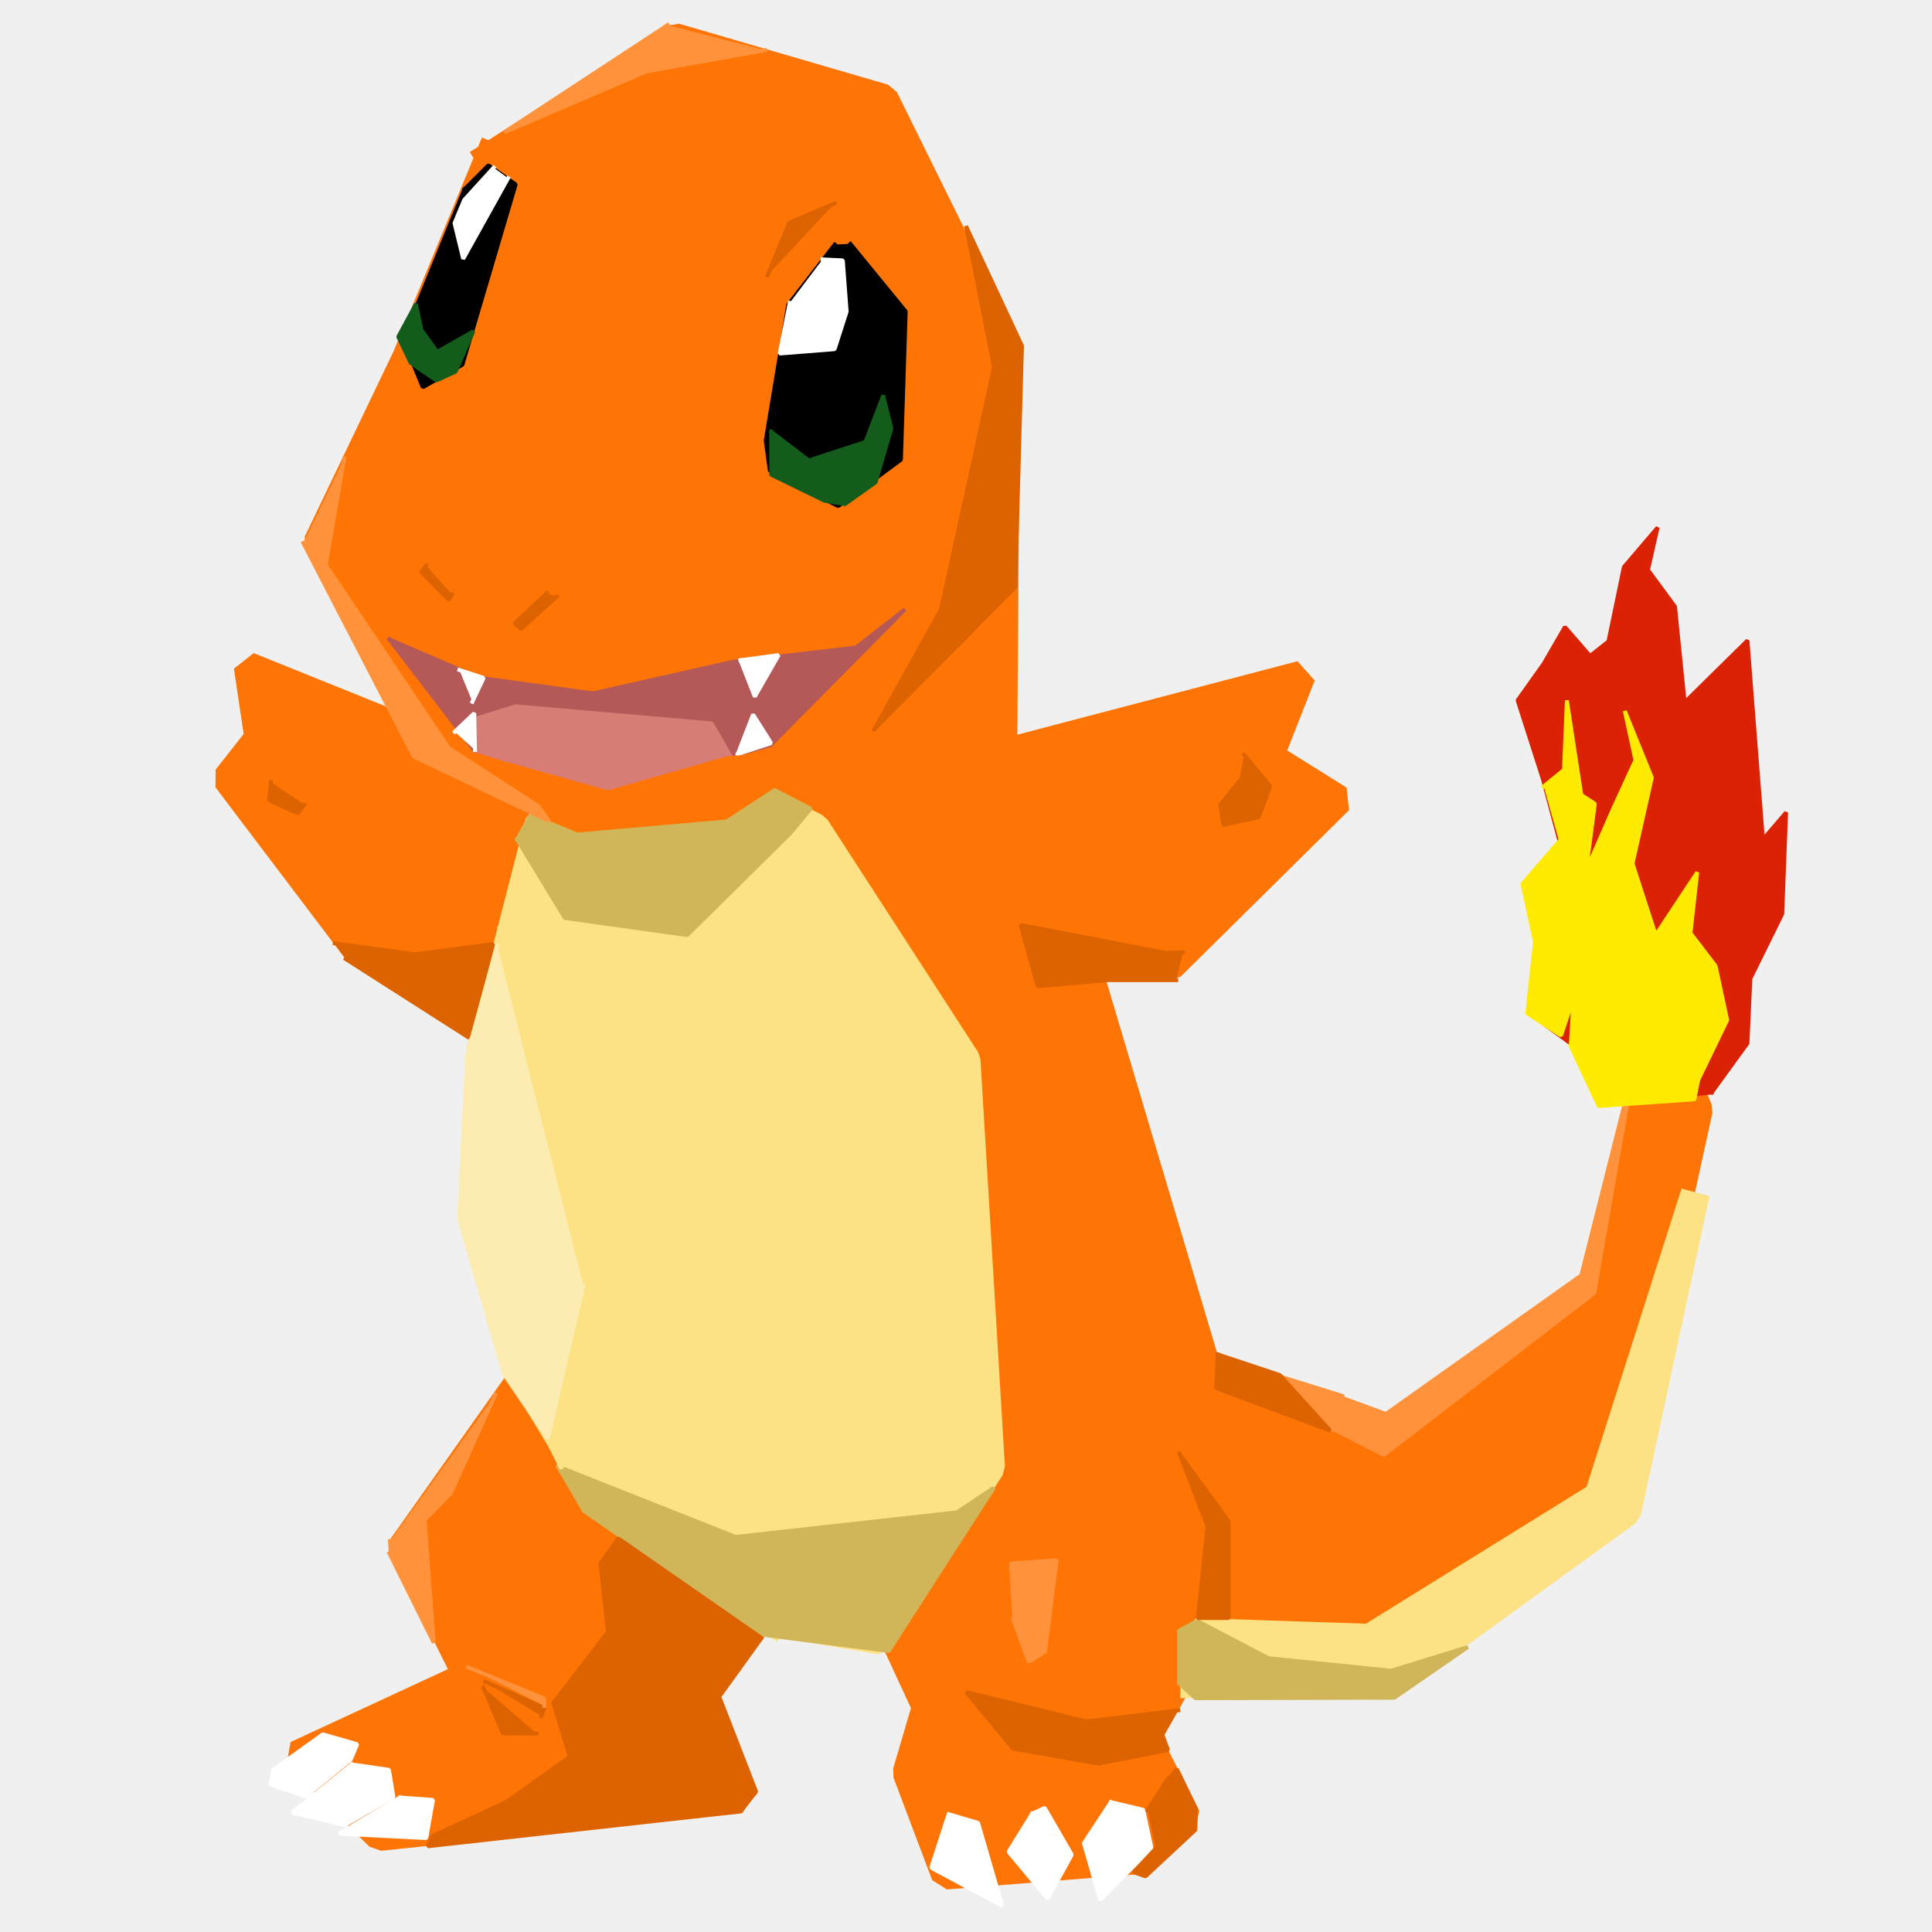
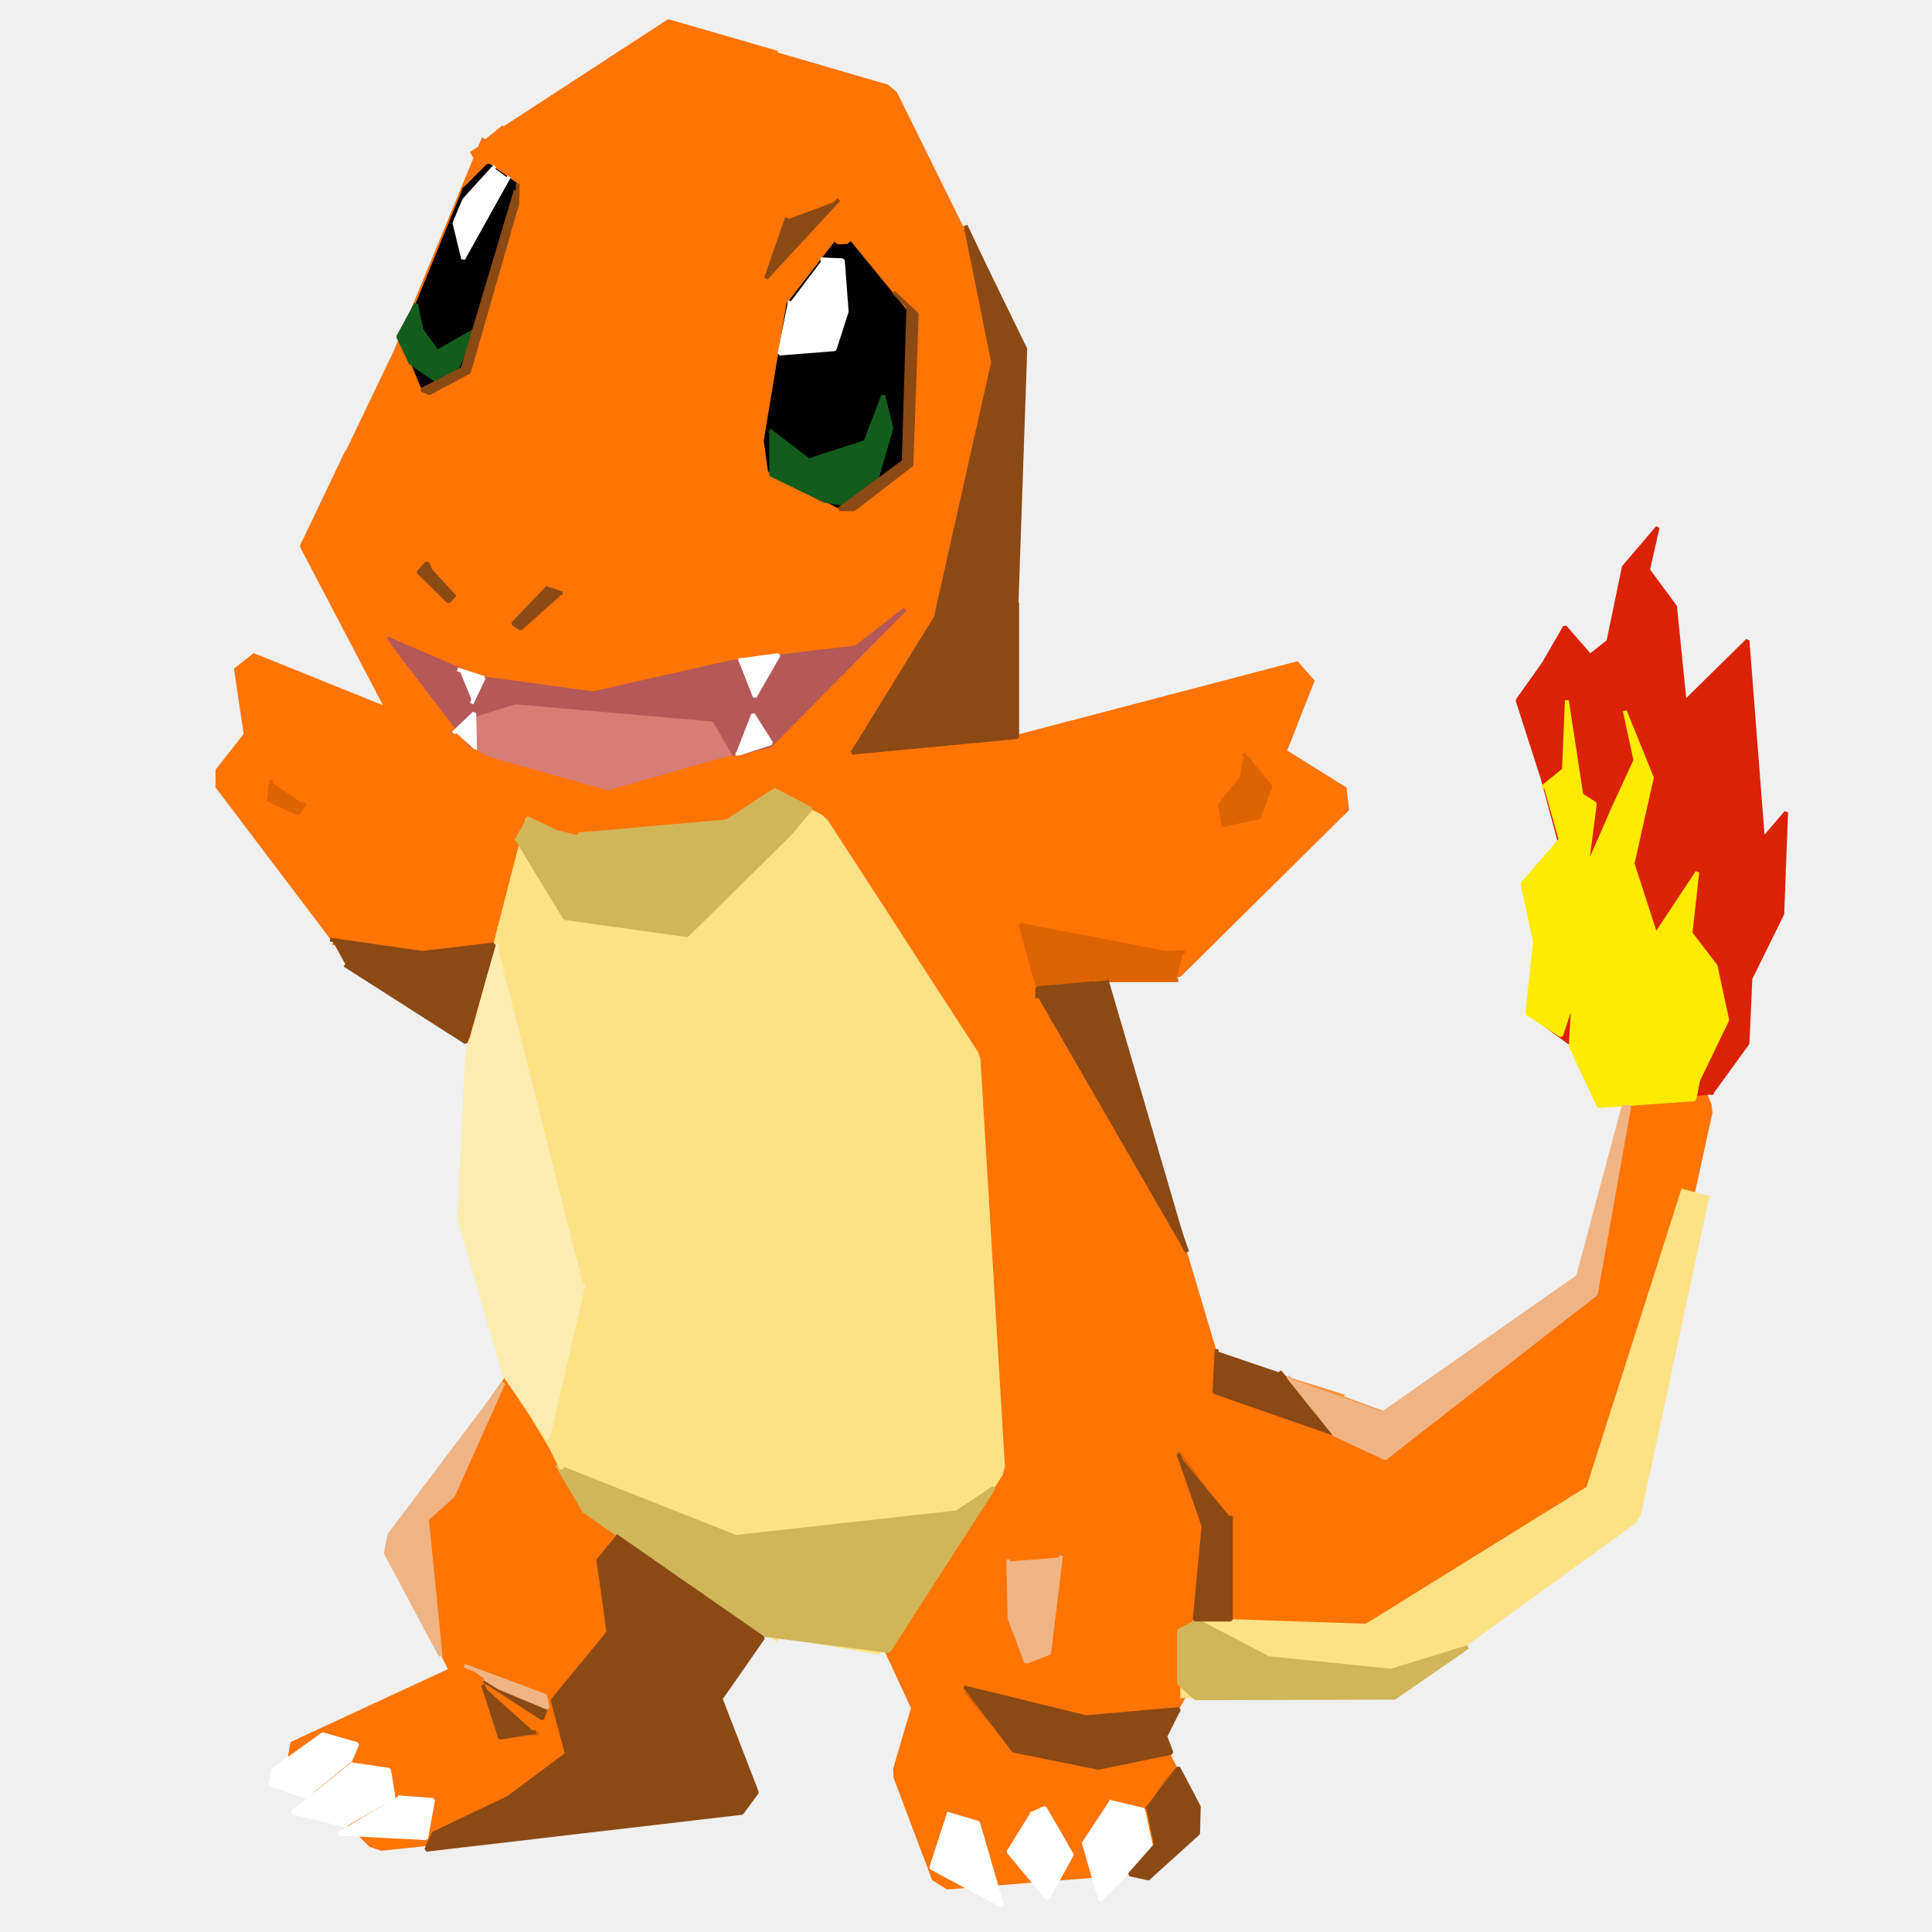
<svg xmlns="http://www.w3.org/2000/svg" width="480pt" height="480pt" viewBox="0 0 480 480">
  <defs />
  <path id="shape0" transform="translate(56.4, 9.36)" fill="#fe7405" fill-rule="evenodd" stroke="#fe7405" stroke-width="7.2" stroke-linecap="square" stroke-linejoin="bevel" d="M65.28 29.52L111.36 0L163.2 15.12L193.44 76.32L192.72 177.84L266.88 158.4L258.96 178.56L276.24 189.36L234.48 230.64L213.6 230.64L243.12 329.76L288.48 345.6L339.6 309.6L356.16 244.08L365.52 266.4L343.92 365.04L287.76 406.08L238.08 405.36L228.24 422.4L238.32 442.08L226.8 452.64L178.56 456.48L168.96 431.04L173.76 414.72L164.64 395.04L133.92 389.76L118.08 411.84L127.68 437.52L37.92 446.88L17.28 426.72L59.76 407.04L43.68 374.88L75.6 329.76L66 286.32L66.72 248.88L32.16 226.56L0 184.08L7.92 174L5.28 156.24L51.12 174.72L32.64 143.52L22.56 125.52L44.64 79.44L65.28 29.52" />
  <path id="shape1" transform="translate(296.88, 296.4)" fill="#fce285" fill-rule="evenodd" stroke="#fce285" stroke-width="7.2" stroke-linecap="square" stroke-linejoin="bevel" d="M0 121.92L48 122.16L107.28 79.2L124.32 0L100.32 75.36L43.44 110.64L0.24 109.2L0 121.92" />
  <path id="shape2" transform="translate(118.8788, 187.0156)" fill="#fce285" fill-rule="evenodd" stroke="#fce285" stroke-width="7.2" stroke-linecap="square" stroke-linejoin="bevel" d="M73.228 215.866L29.783 185.997L9.079 151.717L0 110.309L0.594 73.992L15.189 17.31L47.772 0L83.75 18.668L121.121 76.368L127.194 177.512L99.872 220.448L73.228 215.866" />
  <path id="shape3" transform="translate(84.25884, 446.5804)" fill="#ffffff" fill-rule="evenodd" stroke="#ffffff" stroke-width="0.96" stroke-linecap="square" stroke-linejoin="bevel" d="M15.104 0L0 8.994L21.637 10.098L23.334 0.594L15.104 0" />
  <path id="shape4" transform="translate(72.63401, 438.3496)" fill="#ffffff" fill-rule="evenodd" stroke="#ffffff" stroke-width="0.96" stroke-linecap="square" stroke-linejoin="bevel" d="M14.764 0L24.013 1.358L25.116 8.146L12.982 15.104L0 11.964L14.764 0" />
  <path id="shape5" transform="translate(67.20343, 430.8826)" fill="#ffffff" fill-rule="evenodd" stroke="#ffffff" stroke-width="0.96" stroke-linecap="square" stroke-linejoin="bevel" d="M0.679 8.825L12.982 0L21.553 2.461L19.94 6.279L8.74 15.443L0 12.473L0.679 8.825" />
  <path id="shape6" transform="translate(231.36, 450.72)" fill="#ffffff" fill-rule="evenodd" stroke="#ffffff" stroke-width="0.96" stroke-linecap="square" stroke-linejoin="bevel" d="M4.32 0L0 13.32L17.64 22.8L11.64 2.16L4.32 0" />
  <path id="shape7" transform="translate(250.56, 449.16)" fill="#ffffff" fill-rule="evenodd" stroke="#ffffff" stroke-width="0.96" stroke-linecap="square" stroke-linejoin="bevel" d="M5.88 1.44L0 10.92L9.72 22.56L15.72 11.64L9 0L5.88 1.44" />
  <path id="shape8" transform="translate(269.28, 447.72)" fill="#ffffff" fill-rule="evenodd" stroke="#ffffff" stroke-width="0.96" stroke-linecap="square" stroke-linejoin="bevel" d="M6.72 0L14.76 1.92L16.8 11.4L4.08 24.36L0 10.2L6.72 0" />
  <path id="shape9" transform="translate(138.6495, 364.358)" fill="#d0b659" fill-rule="evenodd" stroke="#d0b659" stroke-width="0.96" stroke-linecap="square" stroke-linejoin="bevel" d="M0 0L44.123 17.48L99.108 11.37L108.272 5.261L82.138 45.821L50.572 41.748L6.449 11.031L0 0" />
  <path id="shape10" transform="translate(292.92, 402.72)" fill="#d0b659" fill-rule="evenodd" stroke="#d0b659" stroke-width="0.96" stroke-linecap="square" stroke-linejoin="bevel" d="M4.56 0L22.2 9.24L52.68 12.36L71.76 6.48L53.52 19.08L4.08 19.2L0 15.48L0 2.4L4.56 0" />
  <path id="shape11" transform="translate(128.4672, 183.7912)" fill="#d0b659" fill-rule="evenodd" stroke="#d0b659" stroke-width="0.96" stroke-linecap="square" stroke-linejoin="bevel" d="M0 24.777L11.879 44.293L42.257 48.536L67.713 23.419L72.973 17.14L39.881 0L35.638 0.17L3.394 18.668L0 24.777" />
  <path id="shape12" transform="translate(106.2357, 382.1771)" fill="#dd6300" fill-rule="evenodd" stroke="#dd6300" stroke-width="0.96" stroke-linecap="square" stroke-linejoin="bevel" d="M82.986 24.777L47.348 0L42.935 6.279L44.802 23.25L31.226 40.899L35.299 54.306L19.516 65.506L1.188 73.992L0 76.537L77.725 67.882L81.628 62.961L72.464 39.372L82.986 24.777" />
  <path id="shape13" transform="translate(240, 420.3608)" fill="#dd6300" fill-rule="evenodd" stroke="#dd6300" stroke-width="0.96" stroke-linecap="square" stroke-linejoin="bevel" d="M52.742 4.582L29.832 7.297L0 0L11.674 14.086L32.887 17.819L50.197 14.425L49.009 11.201" />
  <path id="shape14" transform="translate(281.7114, 439.5376)" fill="#dd6300" fill-rule="evenodd" stroke="#dd6300" stroke-width="0.96" stroke-linecap="square" stroke-linejoin="bevel" d="M3.394 10.182L7.976 3.055L10.691 0L15.443 9.843L15.274 15.104L2.885 26.644L0 25.626L5.431 19.686" />
  <path id="shape15" transform="translate(120.6, 417.84)" fill="#dd6300" fill-rule="evenodd" stroke="#dd6300" stroke-width="0.96" stroke-linecap="square" stroke-linejoin="bevel" d="M0 0L14.64 6.48L13.92 8.52" />
  <path id="shape16" transform="translate(120.12, 419.28)" fill="#dd6300" fill-rule="evenodd" stroke="#dd6300" stroke-width="0.96" stroke-linecap="square" stroke-linejoin="bevel" d="M0 0L4.8 11.4L13.2 11.4" />
  <path id="shape17" transform="translate(293.04, 361.2)" fill="#dd6300" fill-rule="evenodd" stroke="#dd6300" stroke-width="0.96" stroke-linecap="square" stroke-linejoin="bevel" d="M0 0L12.24 16.8L12.24 40.8L4.56 40.8L6.96 18L0 0" />
  <path id="shape18" transform="translate(83.15576, 234.3635)" fill="#dd6300" fill-rule="evenodd" stroke="#dd6300" stroke-width="0.96" stroke-linecap="square" stroke-linejoin="bevel" d="M0 0L20.025 2.715L39.372 0.17L33.262 23.419L2.715 3.903" />
  <path id="shape19" transform="translate(253.5402, 229.7814)" fill="#dd6300" fill-rule="evenodd" stroke="#dd6300" stroke-width="0.96" stroke-linecap="square" stroke-linejoin="bevel" d="M38.693 13.746L21.553 13.746L4.243 15.274L0 0L36.147 6.958L40.39 6.788" />
  <path id="shape20" transform="translate(303.12, 187.56)" fill="#dd6300" fill-rule="evenodd" stroke="#dd6300" stroke-width="0.96" stroke-linecap="square" stroke-linejoin="bevel" d="M6 0L12.48 7.8L9.6 15.48L0.84 17.4L0 12.36L4.68 6.6" />
  <path id="shape21" transform="translate(66.84, 194.28)" fill="#dd6300" fill-rule="evenodd" stroke="#dd6300" stroke-width="0.96" stroke-linecap="square" stroke-linejoin="bevel" d="M0.48 0L0 4.56L7.2 7.8L8.76 5.64" />
  <path id="shape22" transform="translate(96.90191, 346.5389)" fill="#ff923a" fill-rule="evenodd" stroke="#ff923a" stroke-width="0.96" stroke-linecap="square" stroke-linejoin="bevel" d="M26.135 0L15.104 24.438L0.17 39.711L0 36.317" />
  <path id="shape23" transform="translate(96.73221, 378.2739)" fill="#ff923a" fill-rule="evenodd" stroke="#ff923a" stroke-width="0.96" stroke-linecap="square" stroke-linejoin="bevel" d="M8.825 0L11.031 29.868L0 7.637" />
  <path id="shape24" transform="translate(116.28, 414.24)" fill="#ff923a" fill-rule="evenodd" stroke="#ff923a" stroke-width="0.96" stroke-linecap="square" stroke-linejoin="bevel" d="M0 0L18.84 7.68L18.96 9.6" />
  <path id="shape25" transform="translate(251.1643, 387.6077)" fill="#ff923a" fill-rule="evenodd" stroke="#ff923a" stroke-width="0.96" stroke-linecap="square" stroke-linejoin="bevel" d="M5.77 6.788L0.509 14.595L4.412 25.286L8.485 22.741L11.37 0L0 0.849L0.849 14.086" />
  <path id="shape26" transform="translate(331.0957, 265.759)" fill="#ff923a" fill-rule="evenodd" stroke="#ff923a" stroke-width="0.96" stroke-linecap="square" stroke-linejoin="bevel" d="M1.697 81.289L13.237 85.532L61.773 51.081L74.671 0L64.997 55.494L12.728 95.714L0 89.265" />
  <path id="shape27" transform="translate(315, 341.04)" fill="#ff923a" fill-rule="evenodd" stroke="#ff923a" stroke-width="0.96" stroke-linecap="square" stroke-linejoin="bevel" d="M16.2 14.16L0 0L18.48 5.76" />
  <path id="shape28" transform="translate(377.04, 131.04)" fill="#db2204" fill-rule="evenodd" stroke="#db2204" stroke-width="0.96" stroke-linecap="square" stroke-linejoin="bevel" d="M48.24 140.4L57.12 128.16L57.84 112.08L65.76 96L66.72 70.8L60.96 77.52L57.12 28.08L41.52 43.44L39.12 19.68L32.4 10.56L34.8 0L26.4 9.84L22.56 28.32L18 31.92L11.76 24.72L6.48 33.84L0 42.96L6.24 62.4L10.56 78.48L2.64 88.32L5.28 102.24L2.88 120.72L13.44 128.4L20.16 143.28L48.24 140.4" />
  <path id="shape29" transform="translate(378.24, 174)" fill="#ffeb01" fill-rule="evenodd" stroke="#ffeb01" stroke-width="0.96" stroke-linecap="square" stroke-linejoin="bevel" d="M5.28 21.36L10.32 17.28L11.04 0L14.64 23.52L18 25.68L15.84 42.24L22.56 26.88L28.08 14.88L25.44 2.64L32.16 19.2L27.36 40.56L33.12 58.32L43.44 42.72L41.76 57.84L48 66L50.88 79.44L43.68 94.32L42.72 99.12L18.96 100.8L12 85.92L12.72 73.92L9.6 83.28L1.2 77.76L3.12 60L0 45.6L9.12 35.04" />
  <path id="shape30" transform="translate(302.16, 336.48)" fill="#dd6300" fill-rule="evenodd" stroke="#dd6300" stroke-width="0.96" stroke-linecap="square" stroke-linejoin="bevel" d="M0.36 0L15.84 5.16L28.32 18.96L0 8.4L0.36 0" />
  <path id="shape31" transform="translate(190.24, 60.58491)" fill="#000000" fill-rule="evenodd" stroke="#000000" stroke-width="0.96" stroke-linecap="square" stroke-linejoin="bevel" d="M17.14 0.17L5.6 15.104L0 48.875L1.018 56.342L17.989 65.167L33.602 53.627L34.79 16.801L21.044 0" />
  <path id="shape32" transform="translate(100.1263, 41.06876)" fill="#000000" fill-rule="evenodd" stroke="#000000" stroke-width="0.96" stroke-linecap="square" stroke-linejoin="bevel" d="M15.274 5.94L21.213 0L28.001 4.752L14.764 49.554L4.921 55.154L0 43.275L15.274 5.94" />
  <path id="shape33" transform="translate(191.5977, 98.25956)" fill="#145c1c" fill-rule="evenodd" stroke="#145c1c" stroke-width="0.96" stroke-linecap="square" stroke-linejoin="bevel" d="M0 8.994L9.334 16.122L23.419 11.54L27.832 0L29.868 8.146L25.965 21.553L18.328 26.983L13.237 26.135L0 19.686L0 8.994" />
  <path id="shape34" transform="translate(98.93838, 75.51901)" fill="#145c1c" fill-rule="evenodd" stroke="#145c1c" stroke-width="0.96" stroke-linecap="square" stroke-linejoin="bevel" d="M5.77 6.449L9.673 11.879L18.668 6.788L14.255 16.801L9.504 19.007L5.94 16.631L3.055 14.595L0 8.146L4.412 0L5.77 6.449" />
  <path id="shape35" transform="translate(193.68, 64.44)" fill="#ffffff" fill-rule="evenodd" stroke="#ffffff" stroke-width="0.96" stroke-linecap="square" stroke-linejoin="bevel" d="M10.68 0L15.72 0.24L16.68 12.96L13.68 22.32L0 23.4L2.52 10.8" />
  <path id="shape36" transform="translate(112.92, 41.64)" fill="#ffffff" fill-rule="evenodd" stroke="#ffffff" stroke-width="0.96" stroke-linecap="square" stroke-linejoin="bevel" d="M9.72 0L2.4 8.04L0 13.8L2.16 22.68L13.32 2.64" />
  <path id="shape37" transform="translate(96.73221, 151.3774)" fill="#b45858" fill-rule="evenodd" stroke="#b45858" stroke-width="0.96" stroke-linecap="square" stroke-linejoin="bevel" d="M0 7.467L22.062 16.971L50.572 20.874L85.192 13.067L115.909 9.504L128.128 0L94.696 33.771L54.475 44.802L21.044 34.959L0 7.467" />
  <path id="shape38" transform="translate(113.7028, 175.4756)" fill="#d77d75" fill-rule="evenodd" stroke="#d77d75" stroke-width="0.96" stroke-linecap="square" stroke-linejoin="bevel" d="M5.261 11.201L37.335 21.298L67.797 12.389L63.13 4.243L14.425 0L2.291 3.734L0 6.364" />
  <path id="shape39" transform="translate(183.9609, 162.7477)" fill="#ffffff" fill-rule="evenodd" stroke="#ffffff" stroke-width="0.96" stroke-linecap="square" stroke-linejoin="bevel" d="M0 1.273L3.564 10.352L9.504 0L0 1.273" />
  <path id="shape40" transform="translate(183.2821, 177.5121)" fill="#ffffff" fill-rule="evenodd" stroke="#ffffff" stroke-width="0.96" stroke-linecap="square" stroke-linejoin="bevel" d="M0 9.843L3.818 0L8.316 7.128L0 9.843" />
  <path id="shape41" transform="translate(114.12, 166.44)" fill="#ffffff" fill-rule="evenodd" stroke="#ffffff" stroke-width="0.96" stroke-linecap="square" stroke-linejoin="bevel" d="M0 0L6.06 1.98L3.24 7.92" />
  <path id="shape42" transform="translate(112.98, 177.18)" fill="#ffffff" fill-rule="evenodd" stroke="#ffffff" stroke-width="0.96" stroke-linecap="square" stroke-linejoin="bevel" d="M0 4.62L4.86 0L5.04 9.18" />
  <path id="shape43" transform="translate(106.32, 141.6)" fill="#dd6300" fill-rule="evenodd" stroke="#dd6300" stroke-width="0.96" stroke-linecap="square" stroke-linejoin="bevel" d="M0 0L2.64 4.08" />
  <path id="shape44" transform="translate(131.28, 148.56)" fill="#dd6300" fill-rule="evenodd" stroke="#dd6300" stroke-width="0.96" stroke-linecap="square" stroke-linejoin="bevel" d="M5.04 0L0 4.32" />
  <path id="shape45" transform="translate(190.68, 50.52)" fill="#dd6300" fill-rule="evenodd" stroke="#dd6300" stroke-width="0.96" stroke-linecap="square" stroke-linejoin="bevel" d="M16.68 0L5.4 4.8L0 17.88" />
  <path id="shape46" transform="translate(104.64, 140.52)" fill="#dd6300" fill-rule="evenodd" stroke="#dd6300" stroke-width="0.96" stroke-linecap="square" stroke-linejoin="bevel" d="M1.2 0L0 1.56L6.84 8.52L7.68 7.2" />
  <path id="shape47" transform="translate(127.8, 147.36)" fill="#dd6300" fill-rule="evenodd" stroke="#dd6300" stroke-width="0.96" stroke-linecap="square" stroke-linejoin="bevel" d="M8.04 0L0 7.56L1.68 8.88L10.56 0.84" />
  <path id="shape48" transform="translate(121.5092, 186.3368)" fill="#fe7405" fill-rule="evenodd" stroke="#fe7405" stroke-width="0.96" stroke-linecap="square" stroke-linejoin="bevel" d="M0 10.861L22.062 20.025L58.718 16.801L84.513 0L59.227 2.036L29.529 10.522L4.752 3.564" />
  <path id="shape49" transform="translate(75.3493, 113.8725)" fill="#ff923a" fill-rule="evenodd" stroke="#ff923a" stroke-width="0.96" stroke-linecap="square" stroke-linejoin="bevel" d="M10.182 0L5.6 26.474L36.147 71.955L58.379 86.38L61.094 90.114L27.492 74.161L0 21.044" />
  <path id="shape50" transform="translate(125.28, 6.24)" fill="#ff923a" fill-rule="evenodd" stroke="#ff923a" stroke-width="0.96" stroke-linecap="square" stroke-linejoin="bevel" d="M40.56 0L0 26.64L35.28 11.52L64.8 6.24" />
  <path id="shape51" transform="translate(217.2, 56.16)" fill="#dd6300" fill-rule="evenodd" stroke="#dd6300" stroke-width="0.96" stroke-linecap="square" stroke-linejoin="bevel" d="M0 125.04L35.04 89.76L36.72 29.76L22.8 0L29.76 35.04L16.56 95.28L0 125.04" />
  <path id="shape52" transform="translate(115.3998, 230.6299)" fill="#fce285" fill-rule="evenodd" stroke="#fce285" stroke-width="0.96" stroke-linecap="square" stroke-linejoin="bevel" d="M8.655 0L17.14 57.7L29.359 105.557L24.098 134.237L7.128 100.126L0 69.24" />
  <path id="shape53" transform="translate(114.0422, 234.8726)" fill="#fcecb1" fill-rule="evenodd" stroke="#fcecb1" stroke-width="0.96" stroke-linecap="square" stroke-linejoin="bevel" d="M9.504 0L2.036 27.153L0 67.882L11.201 106.575L22.062 122.527L30.886 84.513" />
+   <path id="shape0" transform="translate(211.7926, 56.51197)" fill="#8b4914" fill-rule="evenodd" stroke="#8b4914" stroke-width="0.96" stroke-linecap="square" stroke-linejoin="bevel" d="M28.207 0L42.935 30.208L40.39 104.369L0 130.504L20.704 96.902L34.959 33.432L28.207 0" />
+   <path id="shape1" transform="translate(212.16, 149.76)" fill="#8b4914" fill-rule="evenodd" stroke="#8b4914" stroke-width="0.96" stroke-linecap="square" stroke-linejoin="bevel" d="M0 37.2L40.56 33.36L40.56 0L0 37.2" />
+   <path id="shape2" transform="translate(268.644, 244.0367)" fill="#8b4914" fill-rule="evenodd" stroke="#8b4914" stroke-width="0.96" stroke-linecap="square" stroke-linejoin="bevel" d="M6.449 0L25.965 66.694L0 0.679L6.449 0" />
+   <path id="shape3" transform="translate(258, 244.32)" fill="#8b4914" fill-rule="evenodd" stroke="#8b4914" stroke-width="0.96" stroke-linecap="square" stroke-linejoin="bevel" d="M0 2.64L36.96 66.72L13.44 0" />
+   <path id="shape4" transform="translate(257.7, 244.32)" fill="#8b4914" fill-rule="evenodd" stroke="#8b4914" stroke-width="0.96" stroke-linecap="square" stroke-linejoin="bevel" d="M0 3.18L0 1.2L13.5 0L4.44 4.92" />
+   <path id="shape5" transform="translate(301.7366, 335.6777)" fill="#8b4914" fill-rule="evenodd" stroke="#8b4914" stroke-width="0.96" stroke-linecap="square" stroke-linejoin="bevel" d="M0.509 0L0 10.182L29.189 20.365L16.461 5.431" />
+   <path id="shape6" transform="translate(292.9119, 361.6427)" fill="#8b4914" fill-rule="evenodd" stroke="#8b4914" stroke-width="0.96" stroke-linecap="square" stroke-linejoin="bevel" d="M0 0L6.109 17.48L3.903 40.729L12.898 40.729L12.898 15.443" />
+   <path id="shape7" transform="translate(280.6931, 439.1982)" fill="#8b4914" fill-rule="evenodd" stroke="#8b4914" stroke-width="0.96" stroke-linecap="square" stroke-linejoin="bevel" d="M4.582 9.843L12.049 0L17.14 9.673L16.971 16.292L4.582 27.492L0 26.474L6.449 19.177L4.582 9.843" />
+   <path id="shape8" transform="translate(240, 419.3426)" fill="#8b4914" fill-rule="evenodd" stroke="#8b4914" stroke-width="0.96" stroke-linecap="square" stroke-linejoin="bevel" d="M0 0L11.843 15.613L32.887 19.856L51.045 16.122L49.518 12.049L52.912 5.261L29.832 7.297L0 0" />
+   <path id="shape9" transform="translate(105.8963, 381.8377)" fill="#8b4914" fill-rule="evenodd" stroke="#8b4914" stroke-width="0.96" stroke-linecap="square" stroke-linejoin="bevel" d="M47.518 0L83.665 25.116L73.143 40.22L82.138 63.47L78.404 68.561L0 77.725L1.867 73.652L20.365 64.828L34.959 53.966L31.395 40.56L45.311 23.759L42.766 5.77L47.518 0" />
+   <path id="shape10" transform="translate(120.1516, 419.0032)" fill="#8b4914" fill-rule="evenodd" stroke="#8b4914" stroke-width="0.96" stroke-linecap="square" stroke-linejoin="bevel" d="M0 0L4.073 12.728L12.558 11.37" />
+   <path id="shape11" transform="translate(120.6607, 417.8153)" fill="#8b4914" fill-rule="evenodd" stroke="#8b4914" stroke-width="0.96" stroke-linecap="square" stroke-linejoin="bevel" d="M0 0L14.086 9.164L14.934 6.619" />
+   <path id="shape12" transform="translate(190.32, 49.92)" fill="#8b4914" fill-rule="evenodd" stroke="#8b4914" stroke-width="0.96" stroke-linecap="square" stroke-linejoin="bevel" d="M5.04 4.68L0 19.2L17.76 0" />
+   <path id="shape13" transform="translate(127.4489, 146.2863)" fill="#8b4914" fill-rule="evenodd" stroke="#8b4914" stroke-width="0.96" stroke-linecap="square" stroke-linejoin="bevel" d="M8.316 0L0 8.655L1.867 9.843L11.37 1.358" />
+   <path id="shape14" transform="translate(135.9342, 146.2014)" fill="#8b4914" fill-rule="evenodd" stroke="#8b4914" stroke-width="0.96" stroke-linecap="square" stroke-linejoin="bevel" d="M0 0L3.352 1.103" />
+   <path id="shape15" transform="translate(104.1993, 139.8374)" fill="#8b4914" fill-rule="evenodd" stroke="#8b4914" stroke-width="0.96" stroke-linecap="square" stroke-linejoin="bevel" d="M0 2.079L1.909 0L2.843 1.994L8.443 8.061" />
+   <path id="shape16" transform="translate(104.1144, 142.2982)" fill="#8b4914" fill-rule="evenodd" stroke="#8b4914" stroke-width="0.96" stroke-linecap="square" stroke-linejoin="bevel" d="M8.485 5.897L7.34 7.17L0 0" />
+   <path id="shape17" transform="translate(104.2629, 141.683)" fill="#8b4914" fill-rule="evenodd" stroke="#8b4914" stroke-width="0.96" stroke-linecap="square" stroke-linejoin="bevel" d="M1.252 0L0 0.424L6.958 6.64L7.891 5.897" />
+   <path id="shape18" transform="translate(208.5, 72.96)" fill="#8b4914" fill-rule="evenodd" stroke="#8b4914" stroke-width="0.96" stroke-linecap="square" stroke-linejoin="bevel" d="M13.86 0L19.26 5.1L17.94 42.54L3.6 53.58L0 53.52L16.02 41.7L17.16 3.9" />
+   <path id="shape19" transform="translate(104.76, 46.08)" fill="#8b4914" fill-rule="evenodd" stroke="#8b4914" stroke-width="0.96" stroke-linecap="square" stroke-linejoin="bevel" d="M23.88 0L23.76 4.44L11.76 46.32L1.92 51.6L0 50.76L11.28 45" />
+   <path id="shape20" transform="translate(114.8907, 47.34787)" fill="#8b4914" fill-rule="evenodd" stroke="#8b4914" stroke-width="0.96" stroke-linecap="square" stroke-linejoin="bevel" d="M0 44.378L13.237 0L13.576 2.885L1.697 44.378" />
+   <path id="shape21" transform="translate(82.47694, 233.5149)" fill="#8b4914" fill-rule="evenodd" stroke="#8b4914" stroke-width="0.96" stroke-linecap="square" stroke-linejoin="bevel" d="M0 0L22.401 3.224L40.22 1.188L33.262 25.456L3.564 6.485" />
+   <path id="shape22" transform="translate(320.28, 275.04)" fill="#f0b484" fill-rule="evenodd" stroke="#f0b484" stroke-width="0.96" stroke-linecap="square" stroke-linejoin="bevel" d="M0 67.32L11.28 81.36L23.88 87.24L76.2 46.44L84.48 0L83.04 0L71.76 42.12L23.64 75.84" />
+   <path id="shape23" transform="translate(250.4855, 386.9288)" fill="#f0b484" fill-rule="evenodd" stroke="#f0b484" stroke-width="0.96" stroke-linecap="square" stroke-linejoin="bevel" d="M0 1.018L0.339 15.104L4.412 25.965L10.182 23.759L13.067 0" />
+   <path id="shape24" transform="translate(95.88368, 343.9933)" fill="#f0b484" fill-rule="evenodd" stroke="#f0b484" stroke-width="0.96" stroke-linecap="square" stroke-linejoin="bevel" d="M29.02 0L16.631 27.662L10.182 33.432L13.576 67.373L0 41.917L0.849 37.335L29.02 0" />
+   <path id="shape25" transform="translate(115.8, 414)" fill="#f0b484" fill-rule="evenodd" stroke="#f0b484" stroke-width="0.96" stroke-linecap="square" stroke-linejoin="bevel" d="M0 0L19.68 7.32L20.28 10.32L8.16 5.28L4.92 3.24" />
+   <path id="shape26" transform="translate(123.6, 5.28)" fill="#fe7405" fill-rule="evenodd" stroke="#fe7405" stroke-width="0.96" stroke-linecap="square" stroke-linejoin="bevel" d="M0.48 27.36L42.48 0L69.48 7.8L11.4 27.12L0 30.12" />
+   <path id="shape27" transform="translate(121.08, 31.8)" fill="#fe7405" fill-rule="evenodd" stroke="#fe7405" stroke-width="0.96" stroke-linecap="square" stroke-linejoin="bevel" d="M3.72 0L0 3L1.32 3.96L5.76 0.24" />
+   <path id="shape28" transform="translate(75, 112.56)" fill="#fe7405" fill-rule="evenodd" stroke="#fe7405" stroke-width="0.96" stroke-linecap="square" stroke-linejoin="bevel" d="M11.04 0L0 23.16L27.84 76.32L63.6 93.24L68.52 94.44L57 81.36L37.44 71.28L12.72 34.2L21.36 1.56" />
</svg>
